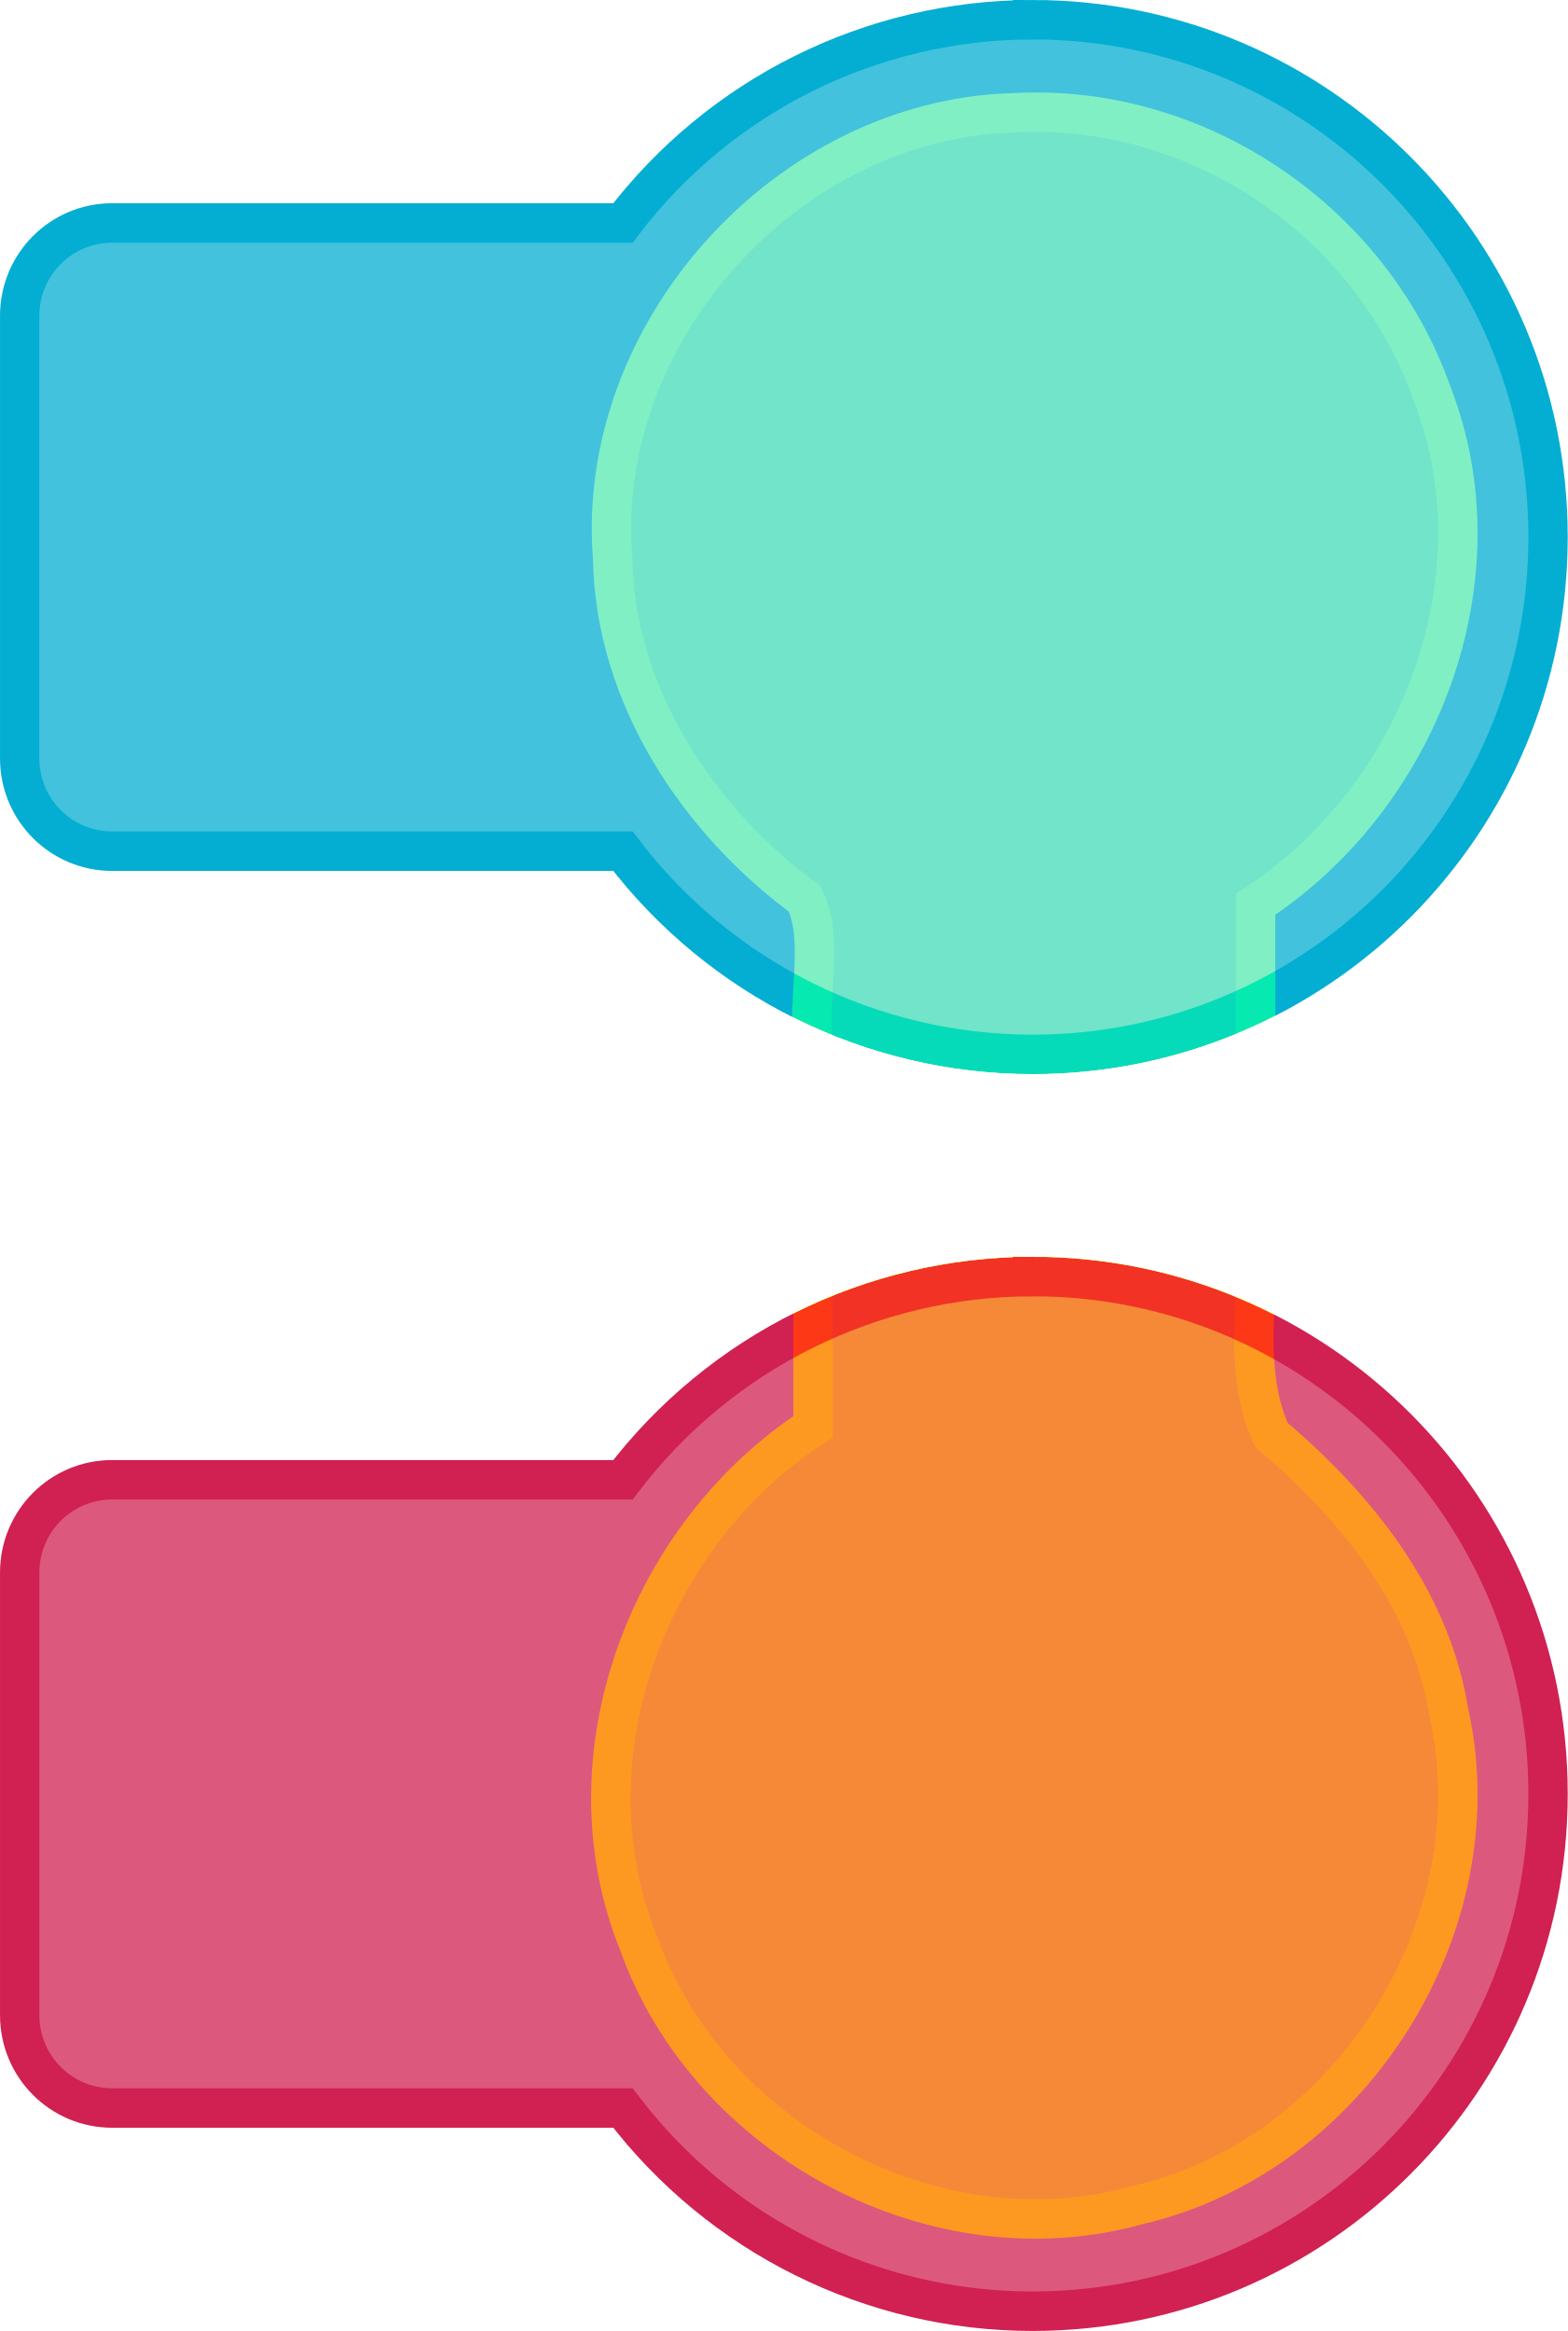
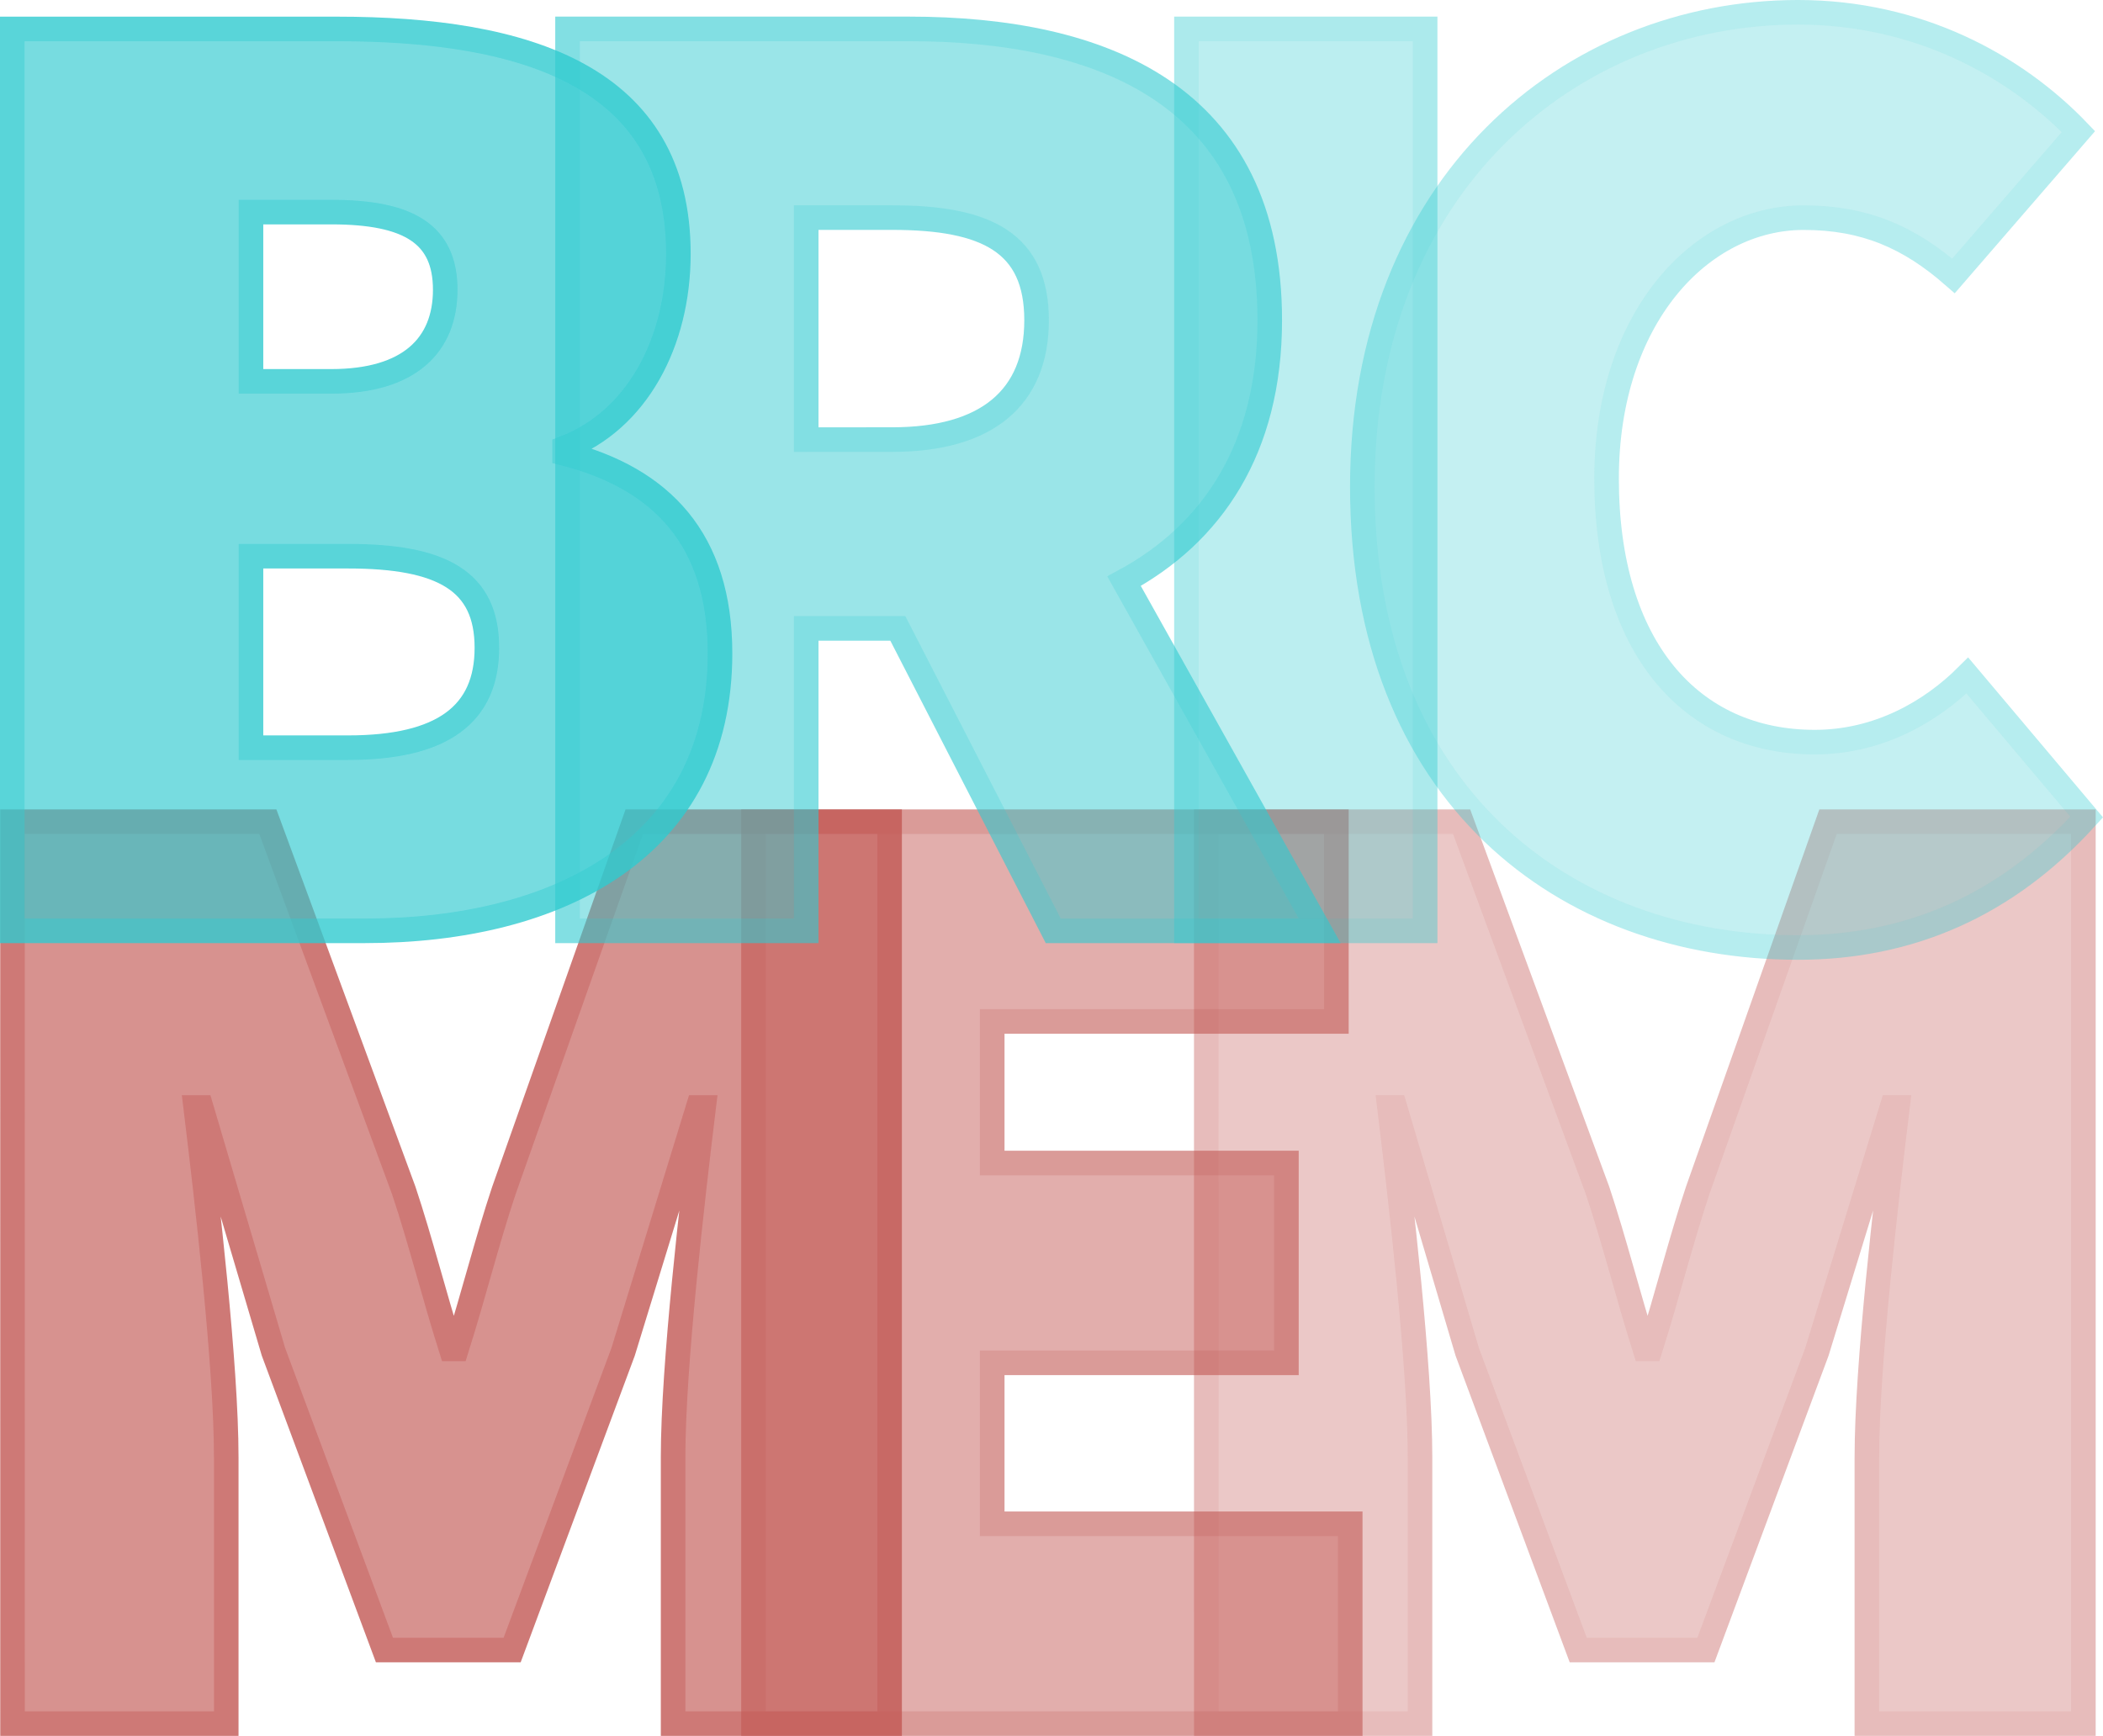
- <svg xmlns="http://www.w3.org/2000/svg" width="19.893mm" height="29.573mm" viewBox="0 0 19.893 29.573" version="1.1" id="svg1">
-   <defs id="defs1">
-     <filter style="color-interpolation-filters:sRGB" id="filter51" x="0" y="0" width="1" height="1">
-       <feBlend mode="difference" id="feBlend51" in2="SourceGraphic" in="BackgroundImage" />
-     </filter>
-   </defs>
-   <g id="layer1" transform="translate(-47.6906,-72.38101)">
-     <path id="path1" style="fill:#d12052;fill-opacity:0.749;stroke:#d12052;stroke-width:0.831;stroke-linecap:round;stroke-dasharray:none;stroke-dashoffset:0;stroke-opacity:1" d="m 62.891,89.506 c -3.394,-4.2e-5 -6.593,1.582 -8.654,4.278 H 43.445 a 1.952,1.952 135 0 0 -1.952,1.952 v 9.321 a 1.952,1.952 45 0 0 1.952,1.952 h 10.792 c 2.06,2.696 5.26,4.278 8.654,4.278 6.015,-3e-5 10.891,-4.876 10.891,-10.891 -3e-5,-6.015 -4.876,-10.891 -10.891,-10.891 z" transform="matrix(0.6006345,0,0,0.6026482,23.01828,34.63609)" />
-     <path id="path52" style="fill:#03aed2;fill-opacity:0.749;stroke:#03aed2;stroke-width:0.831;stroke-linecap:round;stroke-dasharray:none;stroke-dashoffset:0;stroke-opacity:1" d="m 62.891,89.506 c -3.394,-4.2e-5 -6.593,1.582 -8.654,4.278 H 43.445 a 1.952,1.952 135 0 0 -1.952,1.952 v 9.321 a 1.952,1.952 45 0 0 1.952,1.952 h 10.792 c 2.06,2.696 5.26,4.278 8.654,4.278 6.015,-3e-5 10.891,-4.876 10.891,-10.891 -3e-5,-6.015 -4.876,-10.891 -10.891,-10.891 z" transform="matrix(0.6006345,0,0,0.6026482,23.01828,18.69102)" />
-   </g>
-   <g id="layer3" style="mix-blend-mode:overlay" transform="translate(-47.6906,-72.38101)">
-     <path id="path2" style="fill:#f8de22;fill-opacity:0.75;stroke:#f8de22;stroke-width:0.5;stroke-linecap:round;stroke-dasharray:none;stroke-dashoffset:0;stroke-opacity:1" d="m 60.539,73.812 c -2.865,0.088 -5.307,2.792 -5.074,5.655 0.028,1.75 1.097,3.335 2.436,4.317 0.251,0.514 0.034,1.24 0.106,1.835 0,1.621 10e-7,3.242 0,4.863 -2.095,1.366 -3.17,4.187 -2.213,6.552 0.889,2.499 3.777,4.045 6.344,3.319 2.696,-0.626 4.542,-3.552 3.936,-6.252 -0.23,-1.435 -1.173,-2.604 -2.252,-3.517 -0.417,-0.929 -0.094,-1.981 -0.199,-2.965 0,-1.256 0,-2.511 0,-3.767 2.078,-1.351 3.156,-4.135 2.235,-6.488 -0.775,-2.19 -2.991,-3.69 -5.319,-3.551 z" />
+ <svg xmlns="http://www.w3.org/2000/svg" width="42.769mm" height="35.308mm" viewBox="0 0 42.769 35.308" version="1.1" id="svg1">
+   <defs id="defs1" />
+   <g id="layer1" transform="translate(-146.05,-176.4771)">
+     <path style="font-weight:900;font-size:28.222px;font-family:'Source Sans 3';-inkscape-font-specification:'Source Sans 3 Heavy';opacity:0.4;mix-blend-mode:normal;fill:#c25854;fill-opacity:0.812;stroke:#c25854;stroke-width:0.5;stroke-linecap:round;stroke-opacity:1" d="m 170.583,211.535 h 4.346 v -5.419 c 0,-1.863 -0.395,-5.249 -0.621,-7.112 h 0.113 l 1.468,4.967 2.258,6.068 h 2.596 l 2.258,-6.068 1.524,-4.967 h 0.113 c -0.226,1.863 -0.621,5.249 -0.621,7.112 v 5.419 h 4.403 v -18.345 h -5.193 l -2.653,7.507 c -0.339,1.016 -0.621,2.145 -0.96,3.217 h -0.113 c -0.339,-1.072 -0.621,-2.201 -0.96,-3.217 l -2.766,-7.507 h -5.193 z" id="path60" />
+     <path style="font-weight:900;font-size:28.222px;font-family:'Source Sans 3';-inkscape-font-specification:'Source Sans 3 Heavy';opacity:0.6;mix-blend-mode:normal;fill:#c25854;fill-opacity:0.812;stroke:#c25854;stroke-width:0.5;stroke-linecap:round;stroke-opacity:1" d="m 161.374,211.535 h 12.136 v -4.064 h -7.281 v -3.274 h 5.983 v -4.064 h -5.983 v -2.879 h 6.999 v -4.064 H 161.374 Z" id="path59" />
+     <path style="font-weight:900;font-size:28.222px;font-family:'Source Sans 3';-inkscape-font-specification:'Source Sans 3 Heavy';opacity:0.8;mix-blend-mode:normal;fill:#c25854;fill-opacity:0.812;stroke:#c25854;stroke-width:0.5;stroke-linecap:round;stroke-opacity:1" d="m 146.305,211.535 h 4.346 v -5.419 c 0,-1.863 -0.395,-5.249 -0.621,-7.112 h 0.113 l 1.468,4.967 2.258,6.068 h 2.596 l 2.258,-6.068 1.524,-4.967 h 0.113 c -0.226,1.863 -0.621,5.249 -0.621,7.112 v 5.419 h 4.403 v -18.345 h -5.193 l -2.653,7.507 c -0.339,1.016 -0.621,2.145 -0.96,3.217 h -0.113 c -0.339,-1.072 -0.621,-2.201 -0.96,-3.217 l -2.766,-7.507 h -5.193 z" id="path58" />
+     <path style="font-weight:900;font-size:28.222px;font-family:'Source Sans 3';-inkscape-font-specification:'Source Sans 3 Heavy';opacity:0.35;mix-blend-mode:normal;fill:#2fcad0;fill-opacity:0.812;stroke:#2fcad0;stroke-width:0.5;stroke-linecap:round;stroke-opacity:1" d="m 182.617,195.749 c 2.258,0 4.233,-0.847 5.87,-2.653 l -2.427,-2.879 c -0.734,0.734 -1.806,1.355 -3.104,1.355 -2.512,0 -4.233,-1.919 -4.233,-5.362 0,-3.274 1.919,-5.306 4.008,-5.306 1.242,0 2.145,0.395 3.048,1.185 l 2.54,-2.935 c -1.298,-1.355 -3.274,-2.427 -5.701,-2.427 -4.628,0 -8.862,3.5 -8.862,9.652 0,6.265 4.12,9.37 8.862,9.37 z" id="path57" />
+     <path style="font-weight:900;font-size:28.222px;font-family:'Source Sans 3';-inkscape-font-specification:'Source Sans 3 Heavy';opacity:0.4;mix-blend-mode:normal;fill:#2fcad0;fill-opacity:0.812;stroke:#2fcad0;stroke-width:0.5;stroke-linecap:round;stroke-opacity:1" d="m 170.179,195.41 h 4.854 v -18.345 h -4.854 z" id="path56" />
+     <path style="font-weight:900;font-size:28.222px;font-family:'Source Sans 3';-inkscape-font-specification:'Source Sans 3 Heavy';opacity:0.6;mix-blend-mode:normal;fill:#2fcad0;fill-opacity:0.812;stroke:#2fcad0;stroke-width:0.5;stroke-linecap:round;stroke-opacity:1" d="m 157.592,195.41 h 4.854 v -6.152 h 1.863 l 3.161,6.152 h 5.419 l -3.979,-7.112 c 1.778,-0.96 2.963,-2.681 2.963,-5.306 0,-4.572 -3.387,-5.927 -7.338,-5.927 h -6.943 z m 4.854,-9.991 v -4.516 h 1.75 c 1.919,0 2.935,0.508 2.935,2.088 0,1.58 -1.016,2.427 -2.935,2.427 z" id="path55" />
+     <path style="font-weight:900;font-size:28.222px;font-family:'Source Sans 3';-inkscape-font-specification:'Source Sans 3 Heavy';opacity:0.8;mix-blend-mode:normal;fill:#2fcad0;fill-opacity:0.812;stroke:#2fcad0;stroke-width:0.5;stroke-linecap:round;stroke-opacity:1" d="m 146.3,195.41 h 7.168 c 3.951,0 7.225,-1.693 7.225,-5.644 0,-2.314 -1.185,-3.556 -3.161,-4.064 v -0.113 c 1.468,-0.564 2.314,-2.145 2.314,-3.951 0,-3.612 -3.104,-4.572 -6.943,-4.572 H 146.3 Z m 4.854,-11.176 v -3.443 h 1.637 c 1.58,0 2.314,0.452 2.314,1.58 0,1.129 -0.734,1.863 -2.314,1.863 z m 0,7.451 v -3.895 h 1.976 c 1.919,0 2.822,0.508 2.822,1.863 0,1.355 -0.903,2.032 -2.822,2.032 z" id="text54" />
  </g>
</svg>
